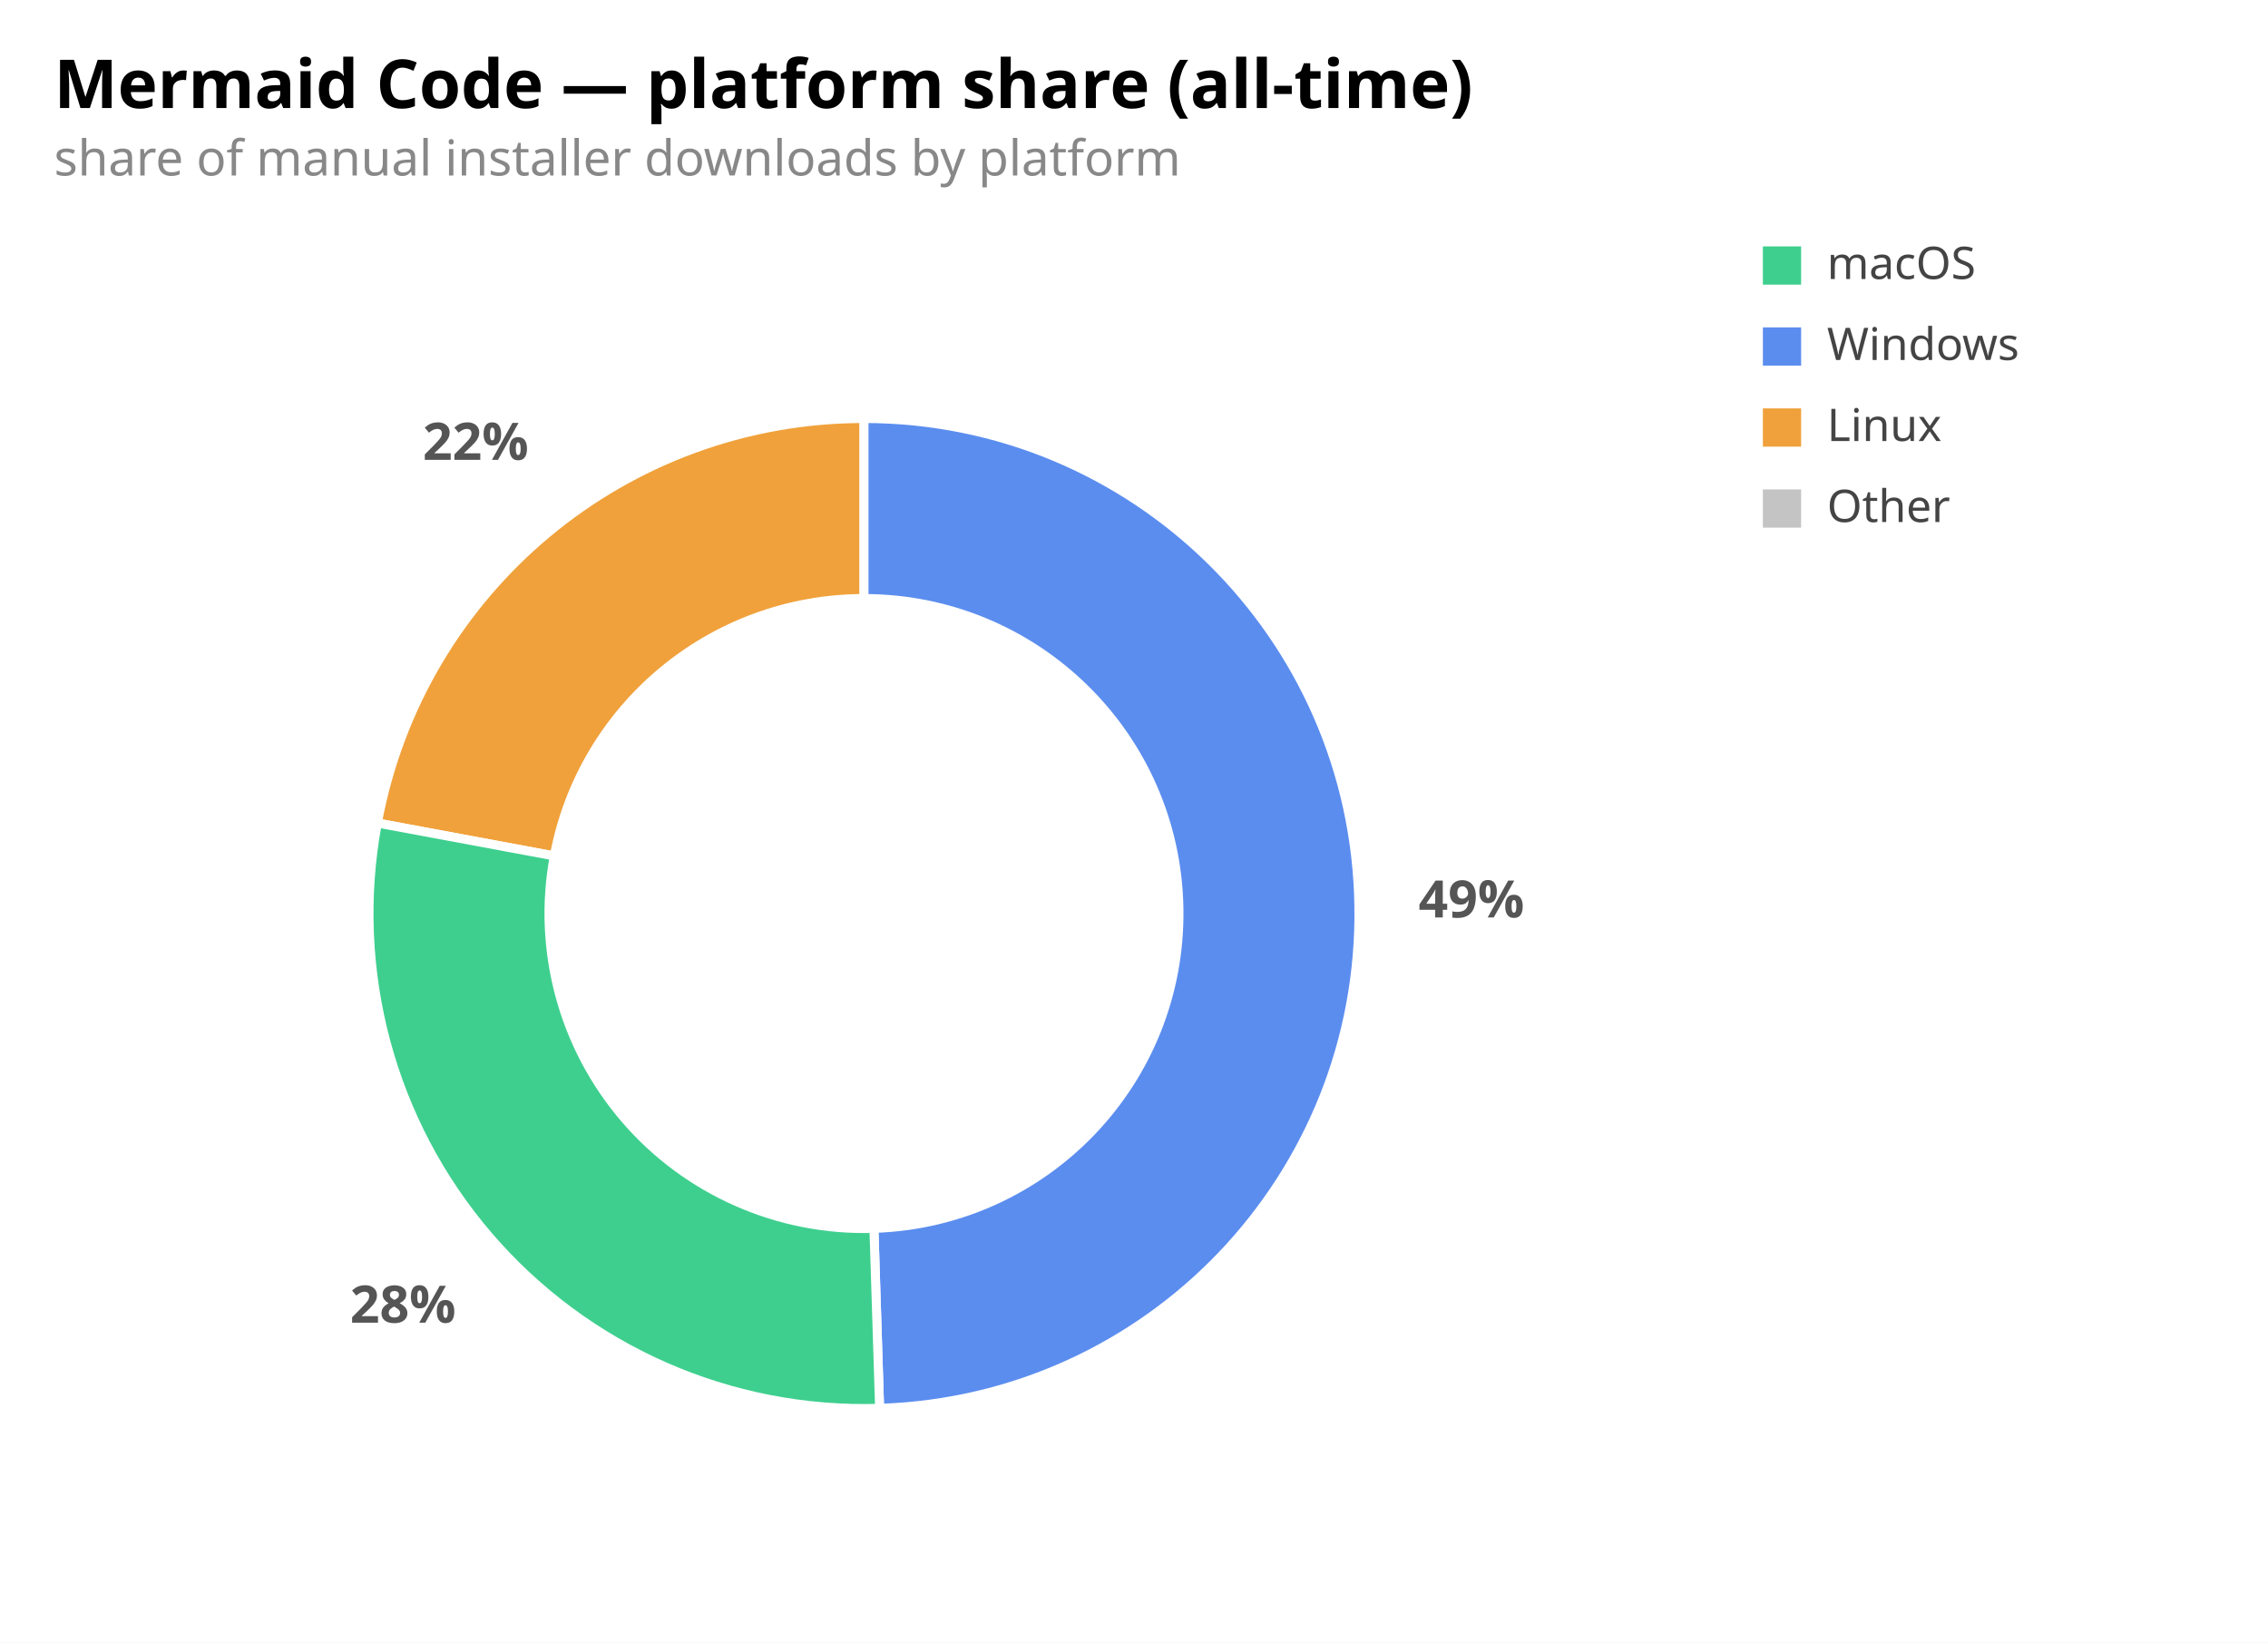
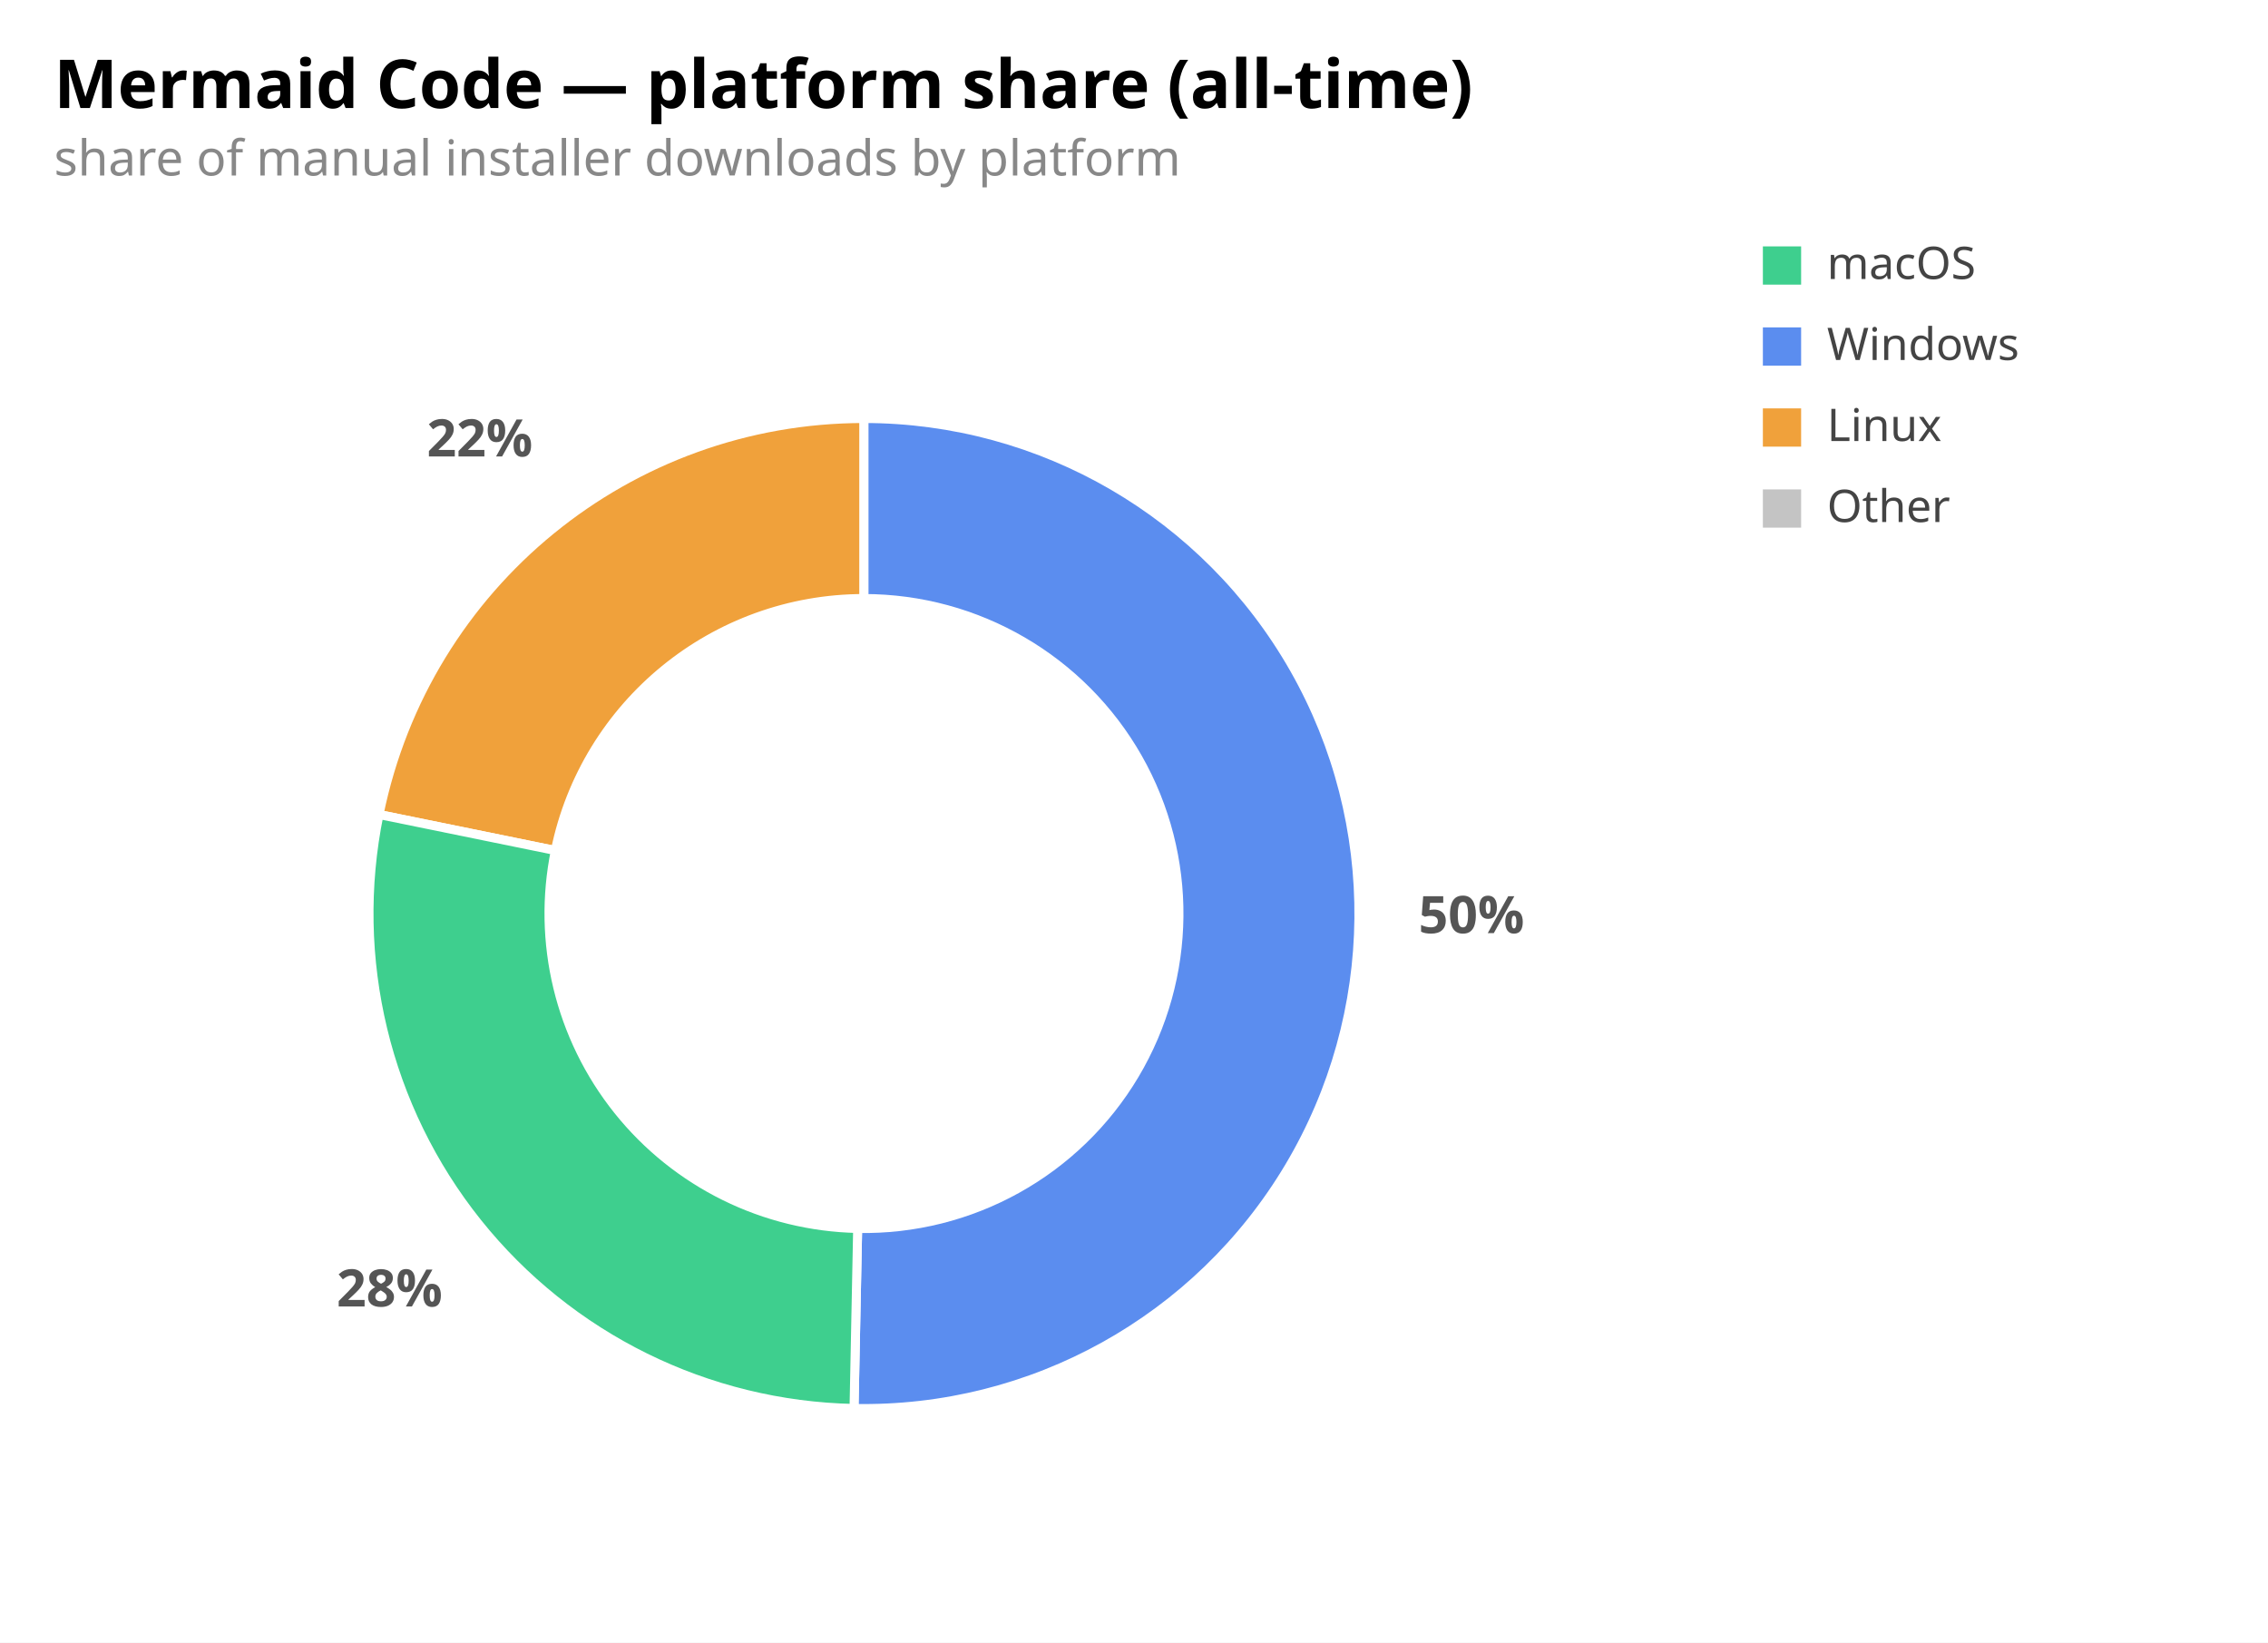
<svg xmlns="http://www.w3.org/2000/svg" version="1.1" class="marks" width="504" height="365" viewBox="0 0 504 365">
  <rect width="504" height="365" fill="white" />
  <g fill="none" stroke-miterlimit="4" transform="translate(12,53)">
    <g class="mark-group role-frame root" role="graphics-object" aria-roledescription="group mark container">
      <g transform="translate(0,0)">
        <path class="background" aria-hidden="true" d="M0,0h360v300h-360Z" />
        <g>
          <g class="mark-arc role-mark layer_0_marks" role="graphics-object" aria-roledescription="arc mark container">
-             <path aria-label="downloads: 66; platform: Linux" role="graphics-symbol" aria-roledescription="arc mark" transform="translate(180,150)" d="M0,-110A110,110,0,0,0,-108.146,-20.112L-68.82,-12.799A70,70,0,0,1,0,-70Z" fill="#f0a13b" stroke="white" stroke-width="2" />
-             <path aria-label="downloads: 148; platform: Windows" role="graphics-symbol" aria-roledescription="arc mark" transform="translate(180,150)" d="M3.467,109.945A110,110,0,0,0,0,-110L0,-70A70,70,0,0,1,2.206,69.965Z" fill="#5b8def" stroke="white" stroke-width="2" />
-             <path aria-label="downloads: 85; platform: macOS" role="graphics-symbol" aria-roledescription="arc mark" transform="translate(180,150)" d="M-108.146,-20.112A110,110,0,0,0,3.467,109.945L2.206,69.965A70,70,0,0,1,-68.82,-12.799Z" fill="#3ecf8e" stroke="white" stroke-width="2" />
+             <path aria-label="downloads: 68; platform: Linux" role="graphics-symbol" aria-roledescription="arc mark" transform="translate(180,150)" d="M0,-110A110,110,0,0,0,-107.777,-22.003L-68.585,-14.002A70,70,0,0,1,0,-70Z" fill="#f0a13b" stroke="white" stroke-width="2" />
+             <path aria-label="downloads: 157; platform: Windows" role="graphics-symbol" aria-roledescription="arc mark" transform="translate(180,150)" d="M-2.215,109.978A110,110,0,1,0,0,-110L0,-70A70,70,0,1,1,-1.41,69.986Z" fill="#5b8def" stroke="white" stroke-width="2" />
+             <path aria-label="downloads: 87; platform: macOS" role="graphics-symbol" aria-roledescription="arc mark" transform="translate(180,150)" d="M-107.777,-22.003A110,110,0,0,0,-2.215,109.978L-1.41,69.986A70,70,0,0,1,-68.585,-14.002Z" fill="#3ecf8e" stroke="white" stroke-width="2" />
          </g>
          <g class="mark-text role-mark layer_1_marks" role="graphics-object" aria-roledescription="text mark container">
-             <text aria-label="downloads: 66; platform: Linux; frac: 22%" role="graphics-symbol" aria-roledescription="text mark" text-anchor="middle" transform="translate(93.70755,49.1799)" font-family="sans-serif" font-size="11.5px" font-weight="600" fill="#555" opacity="1">22%</text>
-             <text aria-label="downloads: 148; platform: Windows; frac: 49%" role="graphics-symbol" aria-roledescription="text mark" text-anchor="middle" transform="translate(314.9832,150.8724)" font-family="sans-serif" font-size="11.5px" font-weight="600" fill="#555" opacity="1">49%</text>
-             <text aria-label="downloads: 85; platform: macOS; frac: 28%" role="graphics-symbol" aria-roledescription="text mark" text-anchor="middle" transform="translate(77.55275,240.9179)" font-family="sans-serif" font-size="11.5px" font-weight="600" fill="#555" opacity="1">28%</text>
+             <text aria-label="downloads: 68; platform: Linux; frac: 22%" role="graphics-symbol" aria-roledescription="text mark" text-anchor="middle" transform="translate(94.61987,48.42833)" font-family="sans-serif" font-size="11.5px" font-weight="600" fill="#555" opacity="1">22%</text>
+             <text aria-label="downloads: 157; platform: Windows; frac: 50%" role="graphics-symbol" aria-roledescription="text mark" text-anchor="middle" transform="translate(314.9932,154.3593)" font-family="sans-serif" font-size="11.5px" font-weight="600" fill="#555" opacity="1">50%</text>
+             <text aria-label="downloads: 87; platform: macOS; frac: 28%" role="graphics-symbol" aria-roledescription="text mark" text-anchor="middle" transform="translate(74.57394,237.3229)" font-family="sans-serif" font-size="11.5px" font-weight="600" fill="#555" opacity="1">28%</text>
          </g>
          <g class="mark-group role-legend" role="graphics-symbol" aria-roledescription="legend" aria-label="Symbol legend for fill color with 4 values: macOS, Windows, Linux, Other">
            <g transform="translate(378,0)">
              <path class="background" aria-hidden="true" d="M0,0h72v68h-72Z" pointer-events="none" />
              <g>
                <g class="mark-group role-legend-entry">
                  <g transform="translate(0,0)">
                    <path class="background" aria-hidden="true" d="M0,0h0v0h0Z" pointer-events="none" />
                    <g>
                      <g class="mark-group role-scope" role="graphics-object" aria-roledescription="group mark container">
                        <g transform="translate(0,0)">
                          <path class="background" aria-hidden="true" d="M0,0h72v14h-72Z" pointer-events="none" opacity="1" />
                          <g>
                            <g class="mark-symbol role-legend-symbol" pointer-events="none">
                              <path transform="translate(6,6)" d="M-5,-5h10v10h-10Z" fill="#3ecf8e" stroke="white" stroke-width="1.5" opacity="1" />
                            </g>
                            <g class="mark-text role-legend-label" pointer-events="none">
                              <text text-anchor="start" transform="translate(16,9)" font-family="sans-serif" font-size="10px" fill="#444" opacity="1">macOS</text>
                            </g>
                          </g>
                          <path class="foreground" aria-hidden="true" d="" pointer-events="none" display="none" />
                        </g>
                        <g transform="translate(0,18)">
                          <path class="background" aria-hidden="true" d="M0,0h72v14h-72Z" pointer-events="none" opacity="1" />
                          <g>
                            <g class="mark-symbol role-legend-symbol" pointer-events="none">
                              <path transform="translate(6,6)" d="M-5,-5h10v10h-10Z" fill="#5b8def" stroke="white" stroke-width="1.5" opacity="1" />
                            </g>
                            <g class="mark-text role-legend-label" pointer-events="none">
                              <text text-anchor="start" transform="translate(16,9)" font-family="sans-serif" font-size="10px" fill="#444" opacity="1">Windows</text>
                            </g>
                          </g>
                          <path class="foreground" aria-hidden="true" d="" pointer-events="none" display="none" />
                        </g>
                        <g transform="translate(0,36)">
                          <path class="background" aria-hidden="true" d="M0,0h72v14h-72Z" pointer-events="none" opacity="1" />
                          <g>
                            <g class="mark-symbol role-legend-symbol" pointer-events="none">
                              <path transform="translate(6,6)" d="M-5,-5h10v10h-10Z" fill="#f0a13b" stroke="white" stroke-width="1.5" opacity="1" />
                            </g>
                            <g class="mark-text role-legend-label" pointer-events="none">
                              <text text-anchor="start" transform="translate(16,9)" font-family="sans-serif" font-size="10px" fill="#444" opacity="1">Linux</text>
                            </g>
                          </g>
                          <path class="foreground" aria-hidden="true" d="" pointer-events="none" display="none" />
                        </g>
                        <g transform="translate(0,54)">
                          <path class="background" aria-hidden="true" d="M0,0h72v14h-72Z" pointer-events="none" opacity="1" />
                          <g>
                            <g class="mark-symbol role-legend-symbol" pointer-events="none">
                              <path transform="translate(6,6)" d="M-5,-5h10v10h-10Z" fill="#c4c4c4" stroke="white" stroke-width="1.5" opacity="1" />
                            </g>
                            <g class="mark-text role-legend-label" pointer-events="none">
                              <text text-anchor="start" transform="translate(16,9)" font-family="sans-serif" font-size="10px" fill="#444" opacity="1">Other</text>
                            </g>
                          </g>
                          <path class="foreground" aria-hidden="true" d="" pointer-events="none" display="none" />
                        </g>
                      </g>
                    </g>
                    <path class="foreground" aria-hidden="true" d="" pointer-events="none" display="none" />
                  </g>
                </g>
              </g>
              <path class="foreground" aria-hidden="true" d="" pointer-events="none" display="none" />
            </g>
          </g>
          <g class="mark-group role-title">
            <g transform="translate(0,-41)">
              <path class="background" aria-hidden="true" d="M0,0h0v0h0Z" pointer-events="none" />
              <g>
                <g class="mark-text role-title-text" role="graphics-symbol" aria-roledescription="title" aria-label="Title text 'Mermaid Code — platform share (all-time)'" pointer-events="none">
                  <text text-anchor="start" transform="translate(0,12)" font-family="sans-serif" font-size="15px" font-weight="600" fill="#000" opacity="1">Mermaid Code — platform share (all-time)</text>
                </g>
                <g class="mark-text role-title-subtitle" role="graphics-symbol" aria-roledescription="subtitle" aria-label="Subtitle text 'share of manual installer downloads by platform'" pointer-events="none">
                  <text text-anchor="start" transform="translate(0,27)" font-family="sans-serif" font-size="11px" fill="#888" opacity="1">share of manual installer downloads by platform</text>
                </g>
              </g>
              <path class="foreground" aria-hidden="true" d="" pointer-events="none" display="none" />
            </g>
          </g>
        </g>
        <path class="foreground" aria-hidden="true" d="" display="none" />
      </g>
    </g>
  </g>
</svg>
